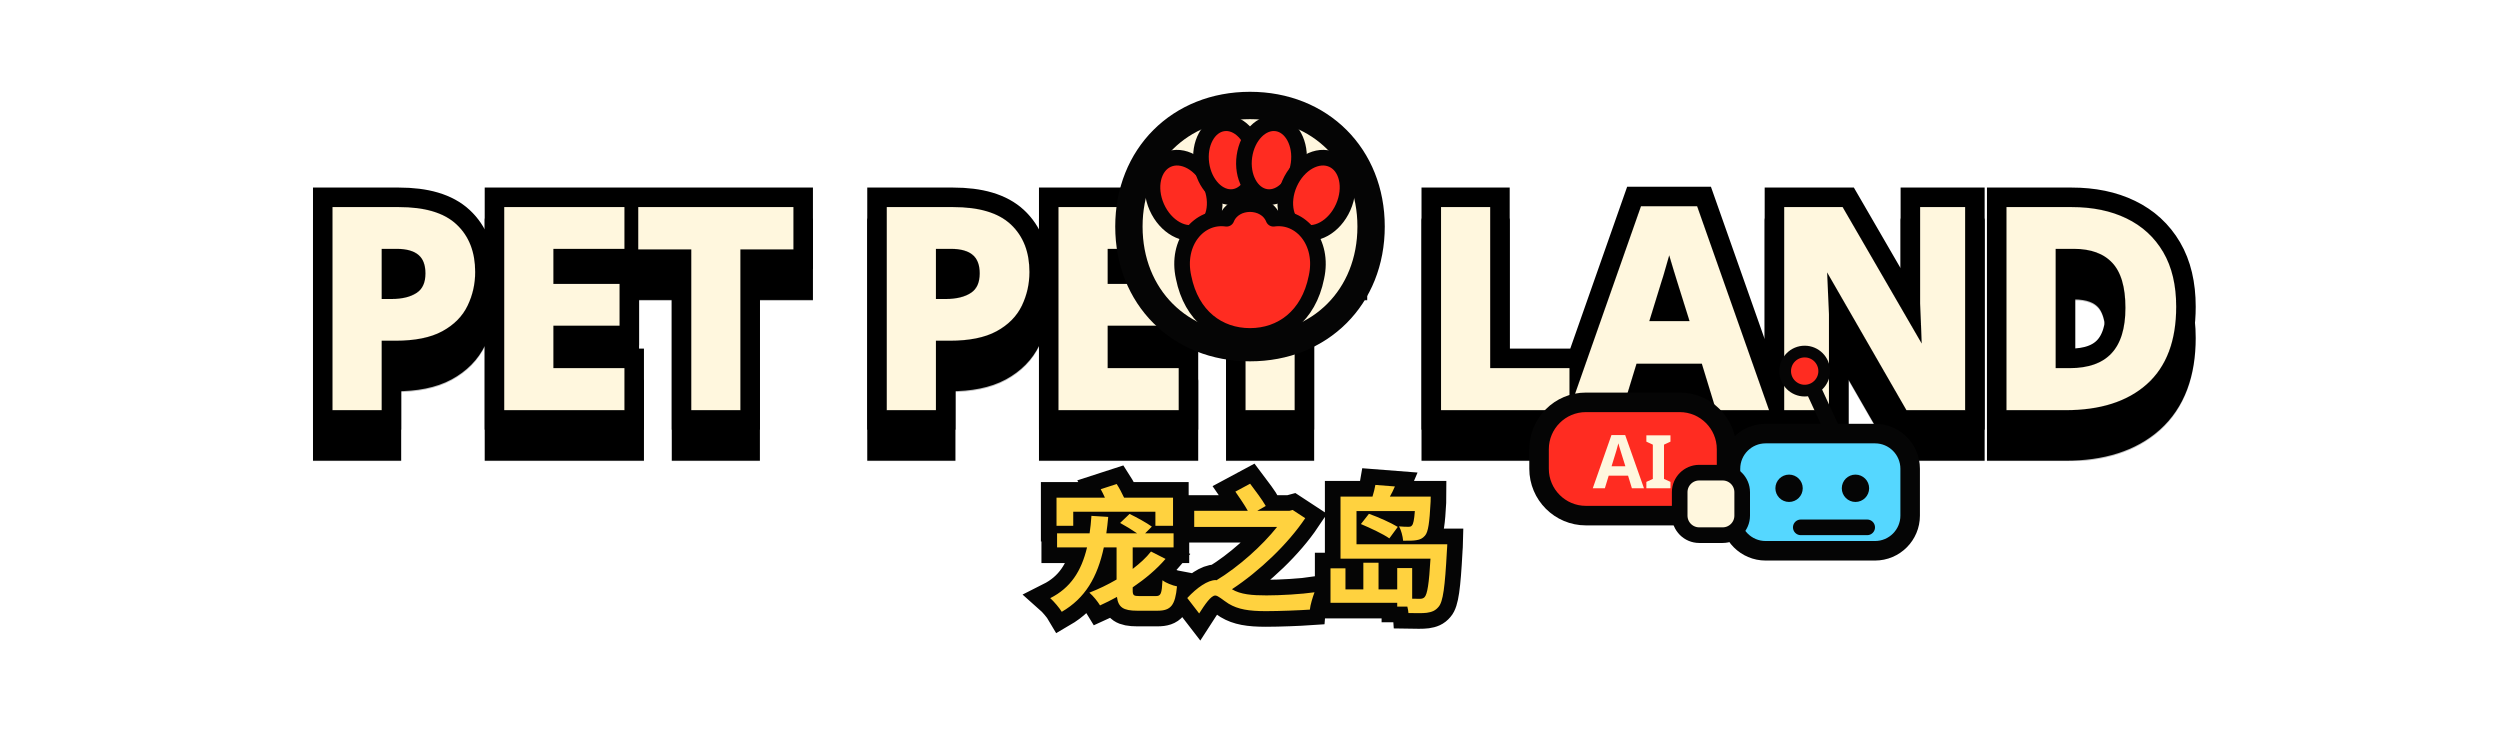
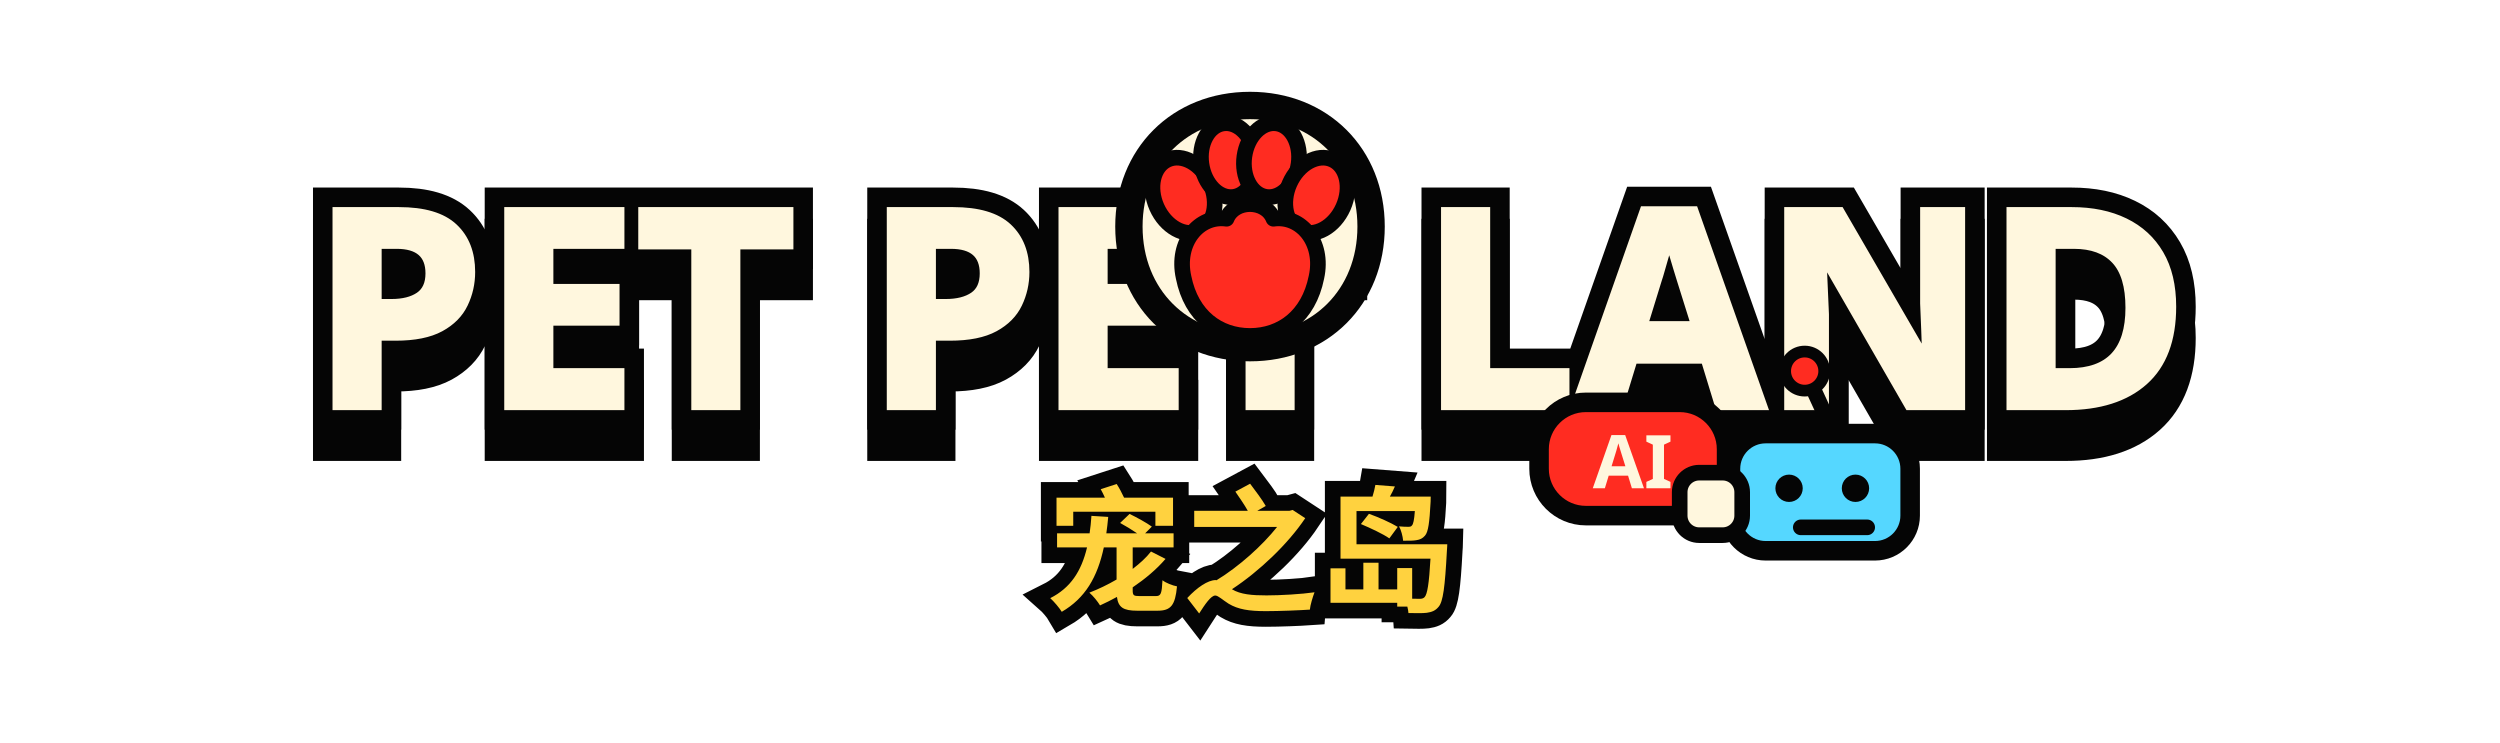
- <svg xmlns="http://www.w3.org/2000/svg" viewBox="0 0 640 190" role="img" aria-labelledby="title desc">
-   <defs>
-     <filter id="shadow" x="-12%" y="-12%" width="135%" height="140%">
-       <feOffset dx="0" dy="8" in="SourceAlpha" result="off" />
-       <feColorMatrix in="off" result="black" type="matrix" values="0 0 0 0 0 0 0 0 0 0 0 0 0 0 0 0 0 0 1 0" />
-       <feMerge>
-         <feMergeNode in="black" />
-         <feMergeNode in="SourceGraphic" />
-       </feMerge>
-     </filter>
-   </defs>
+ <svg xmlns="http://www.w3.org/2000/svg" viewBox="0 0 640 190" role="img" aria-labelledby="title desc" text-rendering="geometricPrecision" shape-rendering="geometricPrecision">
  <rect width="640" height="190" fill="none" />
-   <g filter="url(#shadow)">
+   <g>
+     <text x="320" y="112" text-anchor="middle" font-family="Arial Black, Impact, sans-serif" font-size="70" font-weight="900" fill="#050505" stroke="#050505" stroke-width="12" paint-order="stroke fill">
+       PET PET LAND
+     </text>
    <text x="320" y="104" text-anchor="middle" font-family="Arial Black, Impact, sans-serif" font-size="70" font-weight="900" fill="#fff7de" stroke="#050505" stroke-width="12" paint-order="stroke fill">
      PET PET LAND
    </text>
    <text x="320" y="104" text-anchor="middle" font-family="Arial Black, Impact, sans-serif" font-size="70" font-weight="900" fill="#fff7de" stroke="#fff7de" stroke-width="2" paint-order="stroke fill">
      PET PET LAND
    </text>
  </g>
  <g transform="translate(320 58)">
    <path d="M-31 0c0-18 13-31 31-31s31 13 31 31-13 31-31 31-31-13-31-31Z" fill="#fff7de" stroke="#050505" stroke-width="7" />
    <ellipse cx="-17" cy="-8" rx="7.5" ry="10" transform="rotate(-24 -17 -8)" fill="#ff2c21" stroke="#050505" stroke-width="4" />
    <ellipse cx="-5.5" cy="-17" rx="7" ry="9.5" transform="rotate(-8 -5.5 -17)" fill="#ff2c21" stroke="#050505" stroke-width="4" />
    <ellipse cx="5.5" cy="-17" rx="7" ry="9.5" transform="rotate(8 5.5 -17)" fill="#ff2c21" stroke="#050505" stroke-width="4" />
    <ellipse cx="17" cy="-8" rx="7.5" ry="10" transform="rotate(24 17 -8)" fill="#ff2c21" stroke="#050505" stroke-width="4" />
    <path d="M-17 13c-2-9 4-16 11-15 2-5 10-5 12 0 7-1 13 6 11 15-2 10-9 15-17 15s-15-5-17-15Z" fill="#ff2c21" stroke="#050505" stroke-width="4" stroke-linejoin="round" />
  </g>
  <text x="320" y="154" text-anchor="middle" font-family="'Microsoft YaHei', 'Noto Sans CJK SC', Arial Black, sans-serif" font-size="35" font-weight="900" fill="#ffd23f" stroke="#050505" stroke-width="8" paint-order="stroke fill">
    宠之岛
  </text>
  <g transform="translate(414 121)">
    <rect x="-20" y="-18" width="48" height="29" rx="12" fill="#ff2c21" stroke="#050505" stroke-width="5" />
    <text x="4" y="4" text-anchor="middle" font-family="Arial Black, Impact, sans-serif" font-size="19" font-weight="900" fill="#fff7de">AI</text>
  </g>
  <g transform="translate(473 128)">
    <rect x="-30" y="-17" width="46" height="30" rx="9" fill="#55d7ff" stroke="#050505" stroke-width="5" />
    <rect x="-43" y="-7" width="16" height="16" rx="5" fill="#fff7de" stroke="#050505" stroke-width="4" />
    <circle cx="-15" cy="-3" r="3.5" fill="#050505" />
    <circle cx="2" cy="-3" r="3.5" fill="#050505" />
    <path d="M-12 7h17" fill="none" stroke="#050505" stroke-width="4" stroke-linecap="round" />
    <path d="M-4 -18l-6 -13" fill="none" stroke="#050505" stroke-width="4" stroke-linecap="round" />
    <circle cx="-11" cy="-33" r="5" fill="#ff2c21" stroke="#050505" stroke-width="3" />
  </g>
</svg>
